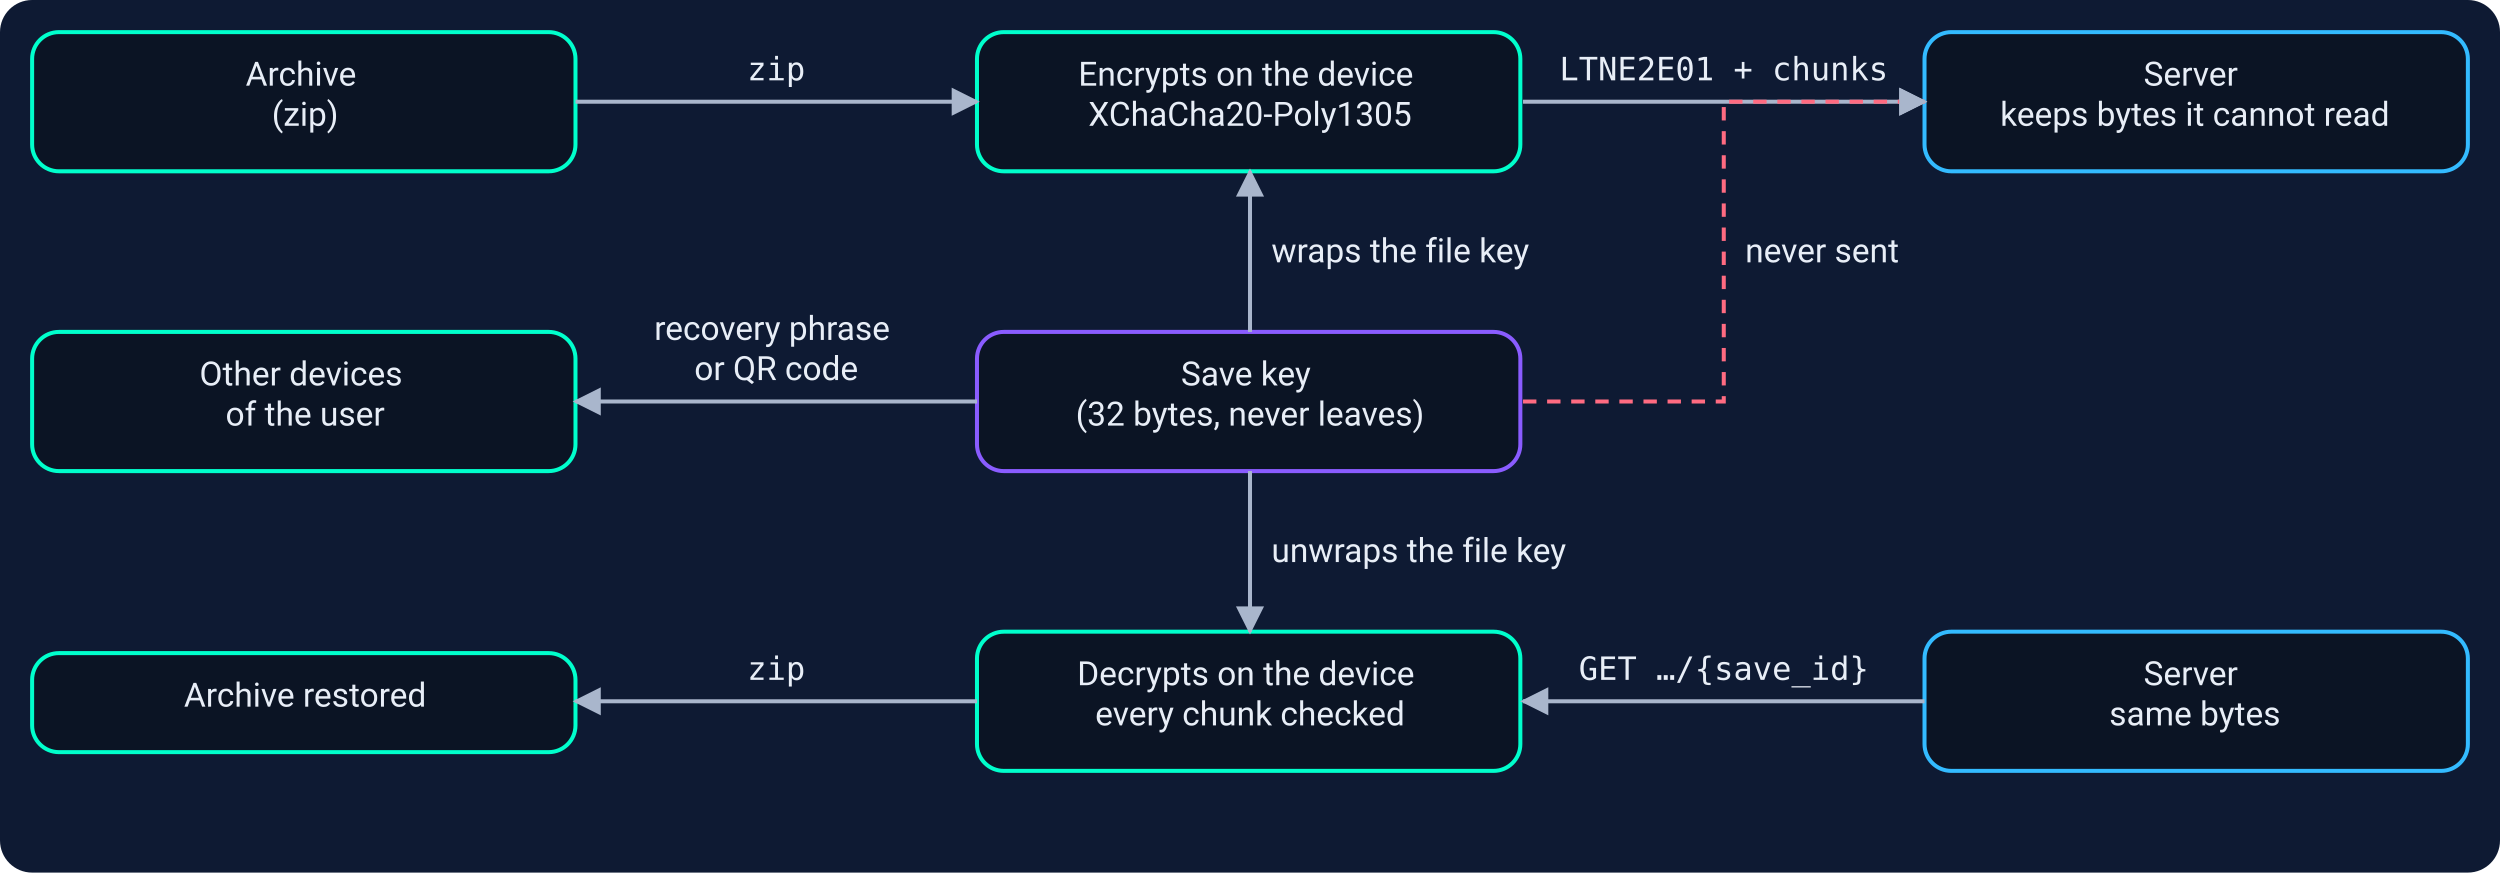
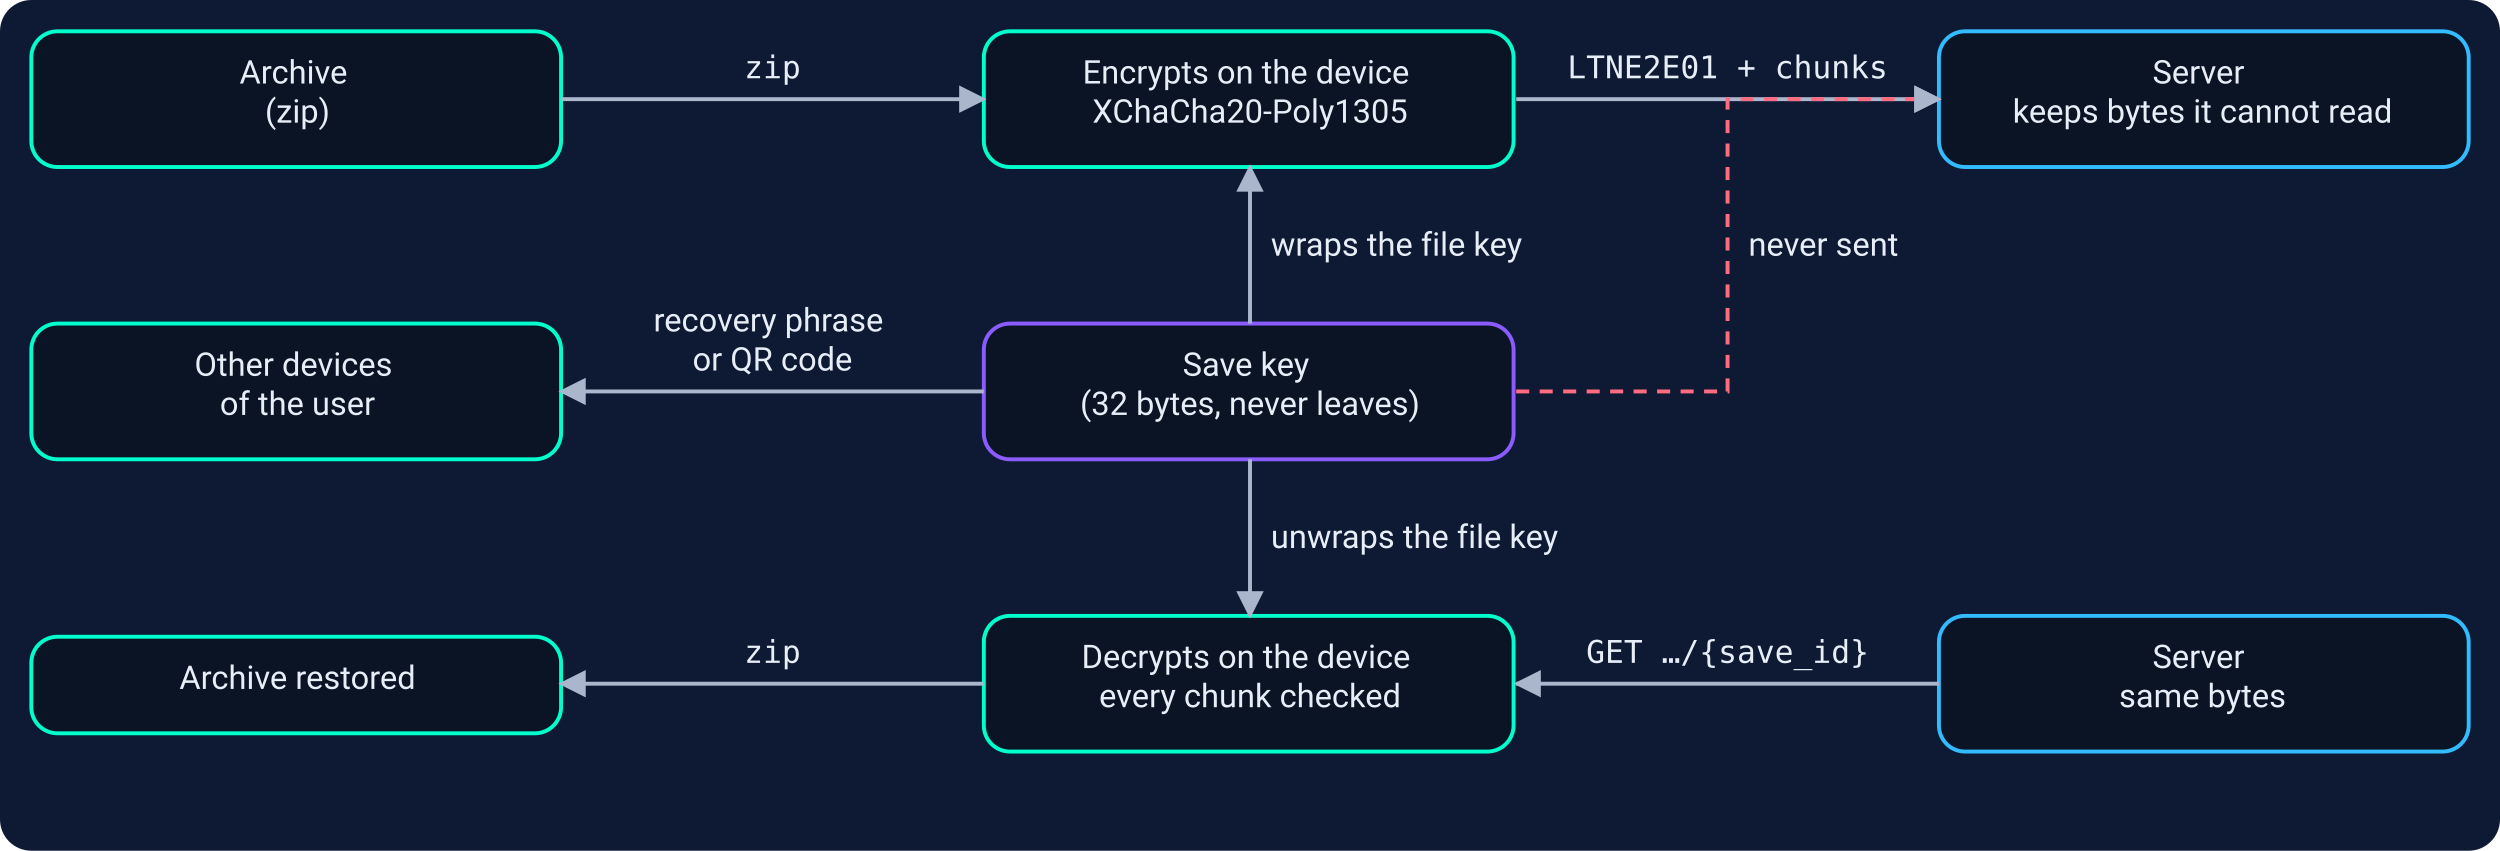
- <svg xmlns="http://www.w3.org/2000/svg" class="dg" viewBox="0 0 934 326" width="934" height="326" role="img" aria-label="An encrypted backup: the key stays on the user's devices">
+ <svg xmlns="http://www.w3.org/2000/svg" class="dg" viewBox="0 0 958 326" width="958" height="326" role="img" aria-label="An encrypted backup: the key stays on the user's devices">
  <style>svg{font-family:-apple-system,'Segoe UI',Roboto,Helvetica,Arial,sans-serif;font-size:12.5px}.mono{font-family:ui-monospace,SFMono-Regular,Menlo,Consolas,monospace;font-size:12px}.dg-bg{fill:#0e1a33}text{fill:#e8eef7}.dg-head{fill:#a9b6cc}.dg-life{stroke:#22324f;stroke-width:1.5;stroke-dasharray:3 5}.dg-actor{fill:#0b1424;stroke:#00ffcc;stroke-width:1.5}.dg-actortext{font-weight:600}.dg-msg{stroke:#a9b6cc;stroke-width:1.5;fill:none}.dg-dash{stroke-dasharray:5 4}.dg-badline{stroke:#ff6b81}.dg-halo{paint-order:stroke;stroke:#0e1a33;stroke-width:4px;stroke-linejoin:round}.dg-note{fill:#0b1424;stroke:#6f7e9c;stroke-width:1}text.dg-notetext{fill:#a9b6cc}.dg-sep{stroke:#22324f;stroke-width:1;stroke-dasharray:2 4}.dg-sepbg{fill:#0b1424;stroke:#33bbff;stroke-width:1}text.dg-septext{fill:#33bbff;font-weight:600}.dg-node{fill:#0b1424;stroke:#22324f;stroke-width:1.5}.dg-dev{stroke:#00ffcc}.dg-srv{stroke:#33bbff}.dg-key{stroke:#8a5cff}.dg-bad{stroke:#ff6b81}.dg-zone{fill:none;stroke:#22324f;stroke-width:1.5}text.dg-zonetext{fill:#00ffcc;font-weight:600}text.dg-ref{fill:#6f7e9c;font-size:11px}</style>
  <defs>
    <marker id="dg-arrow" viewBox="0 0 10 10" refX="9" refY="5" markerWidth="7" markerHeight="7" orient="auto-start-reverse">
      <path class="dg-head" d="M0 0L10 5L0 10z" />
    </marker>
  </defs>
-   <rect class="dg-bg" width="934" height="326" rx="12" />
+   <rect class="dg-bg" width="958" height="326" rx="12" />
  <rect class="dg-node dg-dev" x="12" y="12" width="203" height="52" rx="10" />
  <text class="dg-nodetext " x="114" y="32" text-anchor="middle">
    <tspan x="114" dy="0">Archive</tspan>
    <tspan x="114" dy="15">(zip)</tspan>
  </text>
-   <rect class="dg-node dg-dev" x="365" y="12" width="203" height="52" rx="10" />
-   <text class="dg-nodetext " x="467" y="32" text-anchor="middle">
-     <tspan x="467" dy="0">Encrypts on the device</tspan>
-     <tspan x="467" dy="15">XChaCha20-Poly1305</tspan>
+   <rect class="dg-node dg-dev" x="377" y="12" width="203" height="52" rx="10" />
+   <text class="dg-nodetext " x="479" y="32" text-anchor="middle">
+     <tspan x="479" dy="0">Encrypts on the device</tspan>
+     <tspan x="479" dy="15">XChaCha20-Poly1305</tspan>
  </text>
-   <rect class="dg-node dg-srv" x="719" y="12" width="203" height="52" rx="10" />
-   <text class="dg-nodetext " x="820" y="32" text-anchor="middle">
-     <tspan x="820" dy="0">Server</tspan>
-     <tspan x="820" dy="15">keeps bytes it cannot read</tspan>
+   <rect class="dg-node dg-srv" x="743" y="12" width="203" height="52" rx="10" />
+   <text class="dg-nodetext " x="844" y="32" text-anchor="middle">
+     <tspan x="844" dy="0">Server</tspan>
+     <tspan x="844" dy="15">keeps bytes it cannot read</tspan>
  </text>
  <rect class="dg-node dg-dev" x="12" y="124" width="203" height="52" rx="10" />
  <text class="dg-nodetext " x="114" y="144" text-anchor="middle">
    <tspan x="114" dy="0">Other devices</tspan>
    <tspan x="114" dy="15">of the user</tspan>
  </text>
-   <rect class="dg-node dg-key" x="365" y="124" width="203" height="52" rx="10" />
-   <text class="dg-nodetext " x="467" y="144" text-anchor="middle">
-     <tspan x="467" dy="0">Save key</tspan>
-     <tspan x="467" dy="15">(32 bytes, never leaves)</tspan>
+   <rect class="dg-node dg-key" x="377" y="124" width="203" height="52" rx="10" />
+   <text class="dg-nodetext " x="479" y="144" text-anchor="middle">
+     <tspan x="479" dy="0">Save key</tspan>
+     <tspan x="479" dy="15">(32 bytes, never leaves)</tspan>
  </text>
-   <rect class="dg-node dg-srv" x="719" y="236" width="203" height="52" rx="10" />
-   <text class="dg-nodetext " x="820" y="256" text-anchor="middle">
-     <tspan x="820" dy="0">Server</tspan>
-     <tspan x="820" dy="15">same bytes</tspan>
+   <rect class="dg-node dg-srv" x="743" y="236" width="203" height="52" rx="10" />
+   <text class="dg-nodetext " x="844" y="256" text-anchor="middle">
+     <tspan x="844" dy="0">Server</tspan>
+     <tspan x="844" dy="15">same bytes</tspan>
  </text>
-   <rect class="dg-node dg-dev" x="365" y="236" width="203" height="52" rx="10" />
-   <text class="dg-nodetext " x="467" y="256" text-anchor="middle">
-     <tspan x="467" dy="0">Decrypts on the device</tspan>
-     <tspan x="467" dy="15">every chunk checked</tspan>
+   <rect class="dg-node dg-dev" x="377" y="236" width="203" height="52" rx="10" />
+   <text class="dg-nodetext " x="479" y="256" text-anchor="middle">
+     <tspan x="479" dy="0">Decrypts on the device</tspan>
+     <tspan x="479" dy="15">every chunk checked</tspan>
  </text>
  <rect class="dg-node dg-dev" x="12" y="244" width="203" height="37" rx="10" />
  <text class="dg-nodetext " x="114" y="264" text-anchor="middle">
    <tspan x="114" dy="0">Archive restored</tspan>
  </text>
-   <path class="dg-msg" d="M215 38H365" fill="none" marker-end="url(#dg-arrow)" />
-   <text class="dg-label dg-halo mono" x="290" y="30" text-anchor="middle">
-     <tspan x="290" dy="0">zip</tspan>
+   <path class="dg-msg" d="M215 38H377" fill="none" marker-end="url(#dg-arrow)" />
+   <text class="dg-label dg-halo mono" x="296" y="30" text-anchor="middle">
+     <tspan x="296" dy="0">zip</tspan>
  </text>
-   <path class="dg-msg" d="M569 38H719" fill="none" marker-end="url(#dg-arrow)" />
-   <text class="dg-label dg-halo mono" x="644" y="30" text-anchor="middle">
-     <tspan x="644" dy="0">LTNE2E01 + chunks</tspan>
+   <path class="dg-msg" d="M581 38H743" fill="none" marker-end="url(#dg-arrow)" />
+   <text class="dg-label dg-halo mono" x="662" y="30" text-anchor="middle">
+     <tspan x="662" dy="0">LTNE2E01 + chunks</tspan>
  </text>
-   <path class="dg-msg" d="M467 124V64" fill="none" marker-end="url(#dg-arrow)" />
-   <text class="dg-label dg-halo " x="475" y="98" text-anchor="start">
-     <tspan x="475" dy="0">wraps the file key</tspan>
+   <path class="dg-msg" d="M479 124V64" fill="none" marker-end="url(#dg-arrow)" />
+   <text class="dg-label dg-halo " x="487" y="98" text-anchor="start">
+     <tspan x="487" dy="0">wraps the file key</tspan>
  </text>
-   <path class="dg-msg dg-dash dg-badline" d="M569 150H644V38H719" fill="none" marker-end="url(#dg-arrow)" />
-   <text class="dg-label dg-halo " x="652" y="98" text-anchor="start">
-     <tspan x="652" dy="0">never sent</tspan>
+   <path class="dg-msg dg-dash dg-badline" d="M581 150H662V38H743" fill="none" marker-end="url(#dg-arrow)" />
+   <text class="dg-label dg-halo " x="670" y="98" text-anchor="start">
+     <tspan x="670" dy="0">never sent</tspan>
  </text>
-   <path class="dg-msg" d="M365 150H215" fill="none" marker-end="url(#dg-arrow)" />
-   <text class="dg-label dg-halo " x="290" y="127" text-anchor="middle">
-     <tspan x="290" dy="0">recovery phrase</tspan>
-     <tspan x="290" dy="15">or QR code</tspan>
+   <path class="dg-msg" d="M377 150H215" fill="none" marker-end="url(#dg-arrow)" />
+   <text class="dg-label dg-halo " x="296" y="127" text-anchor="middle">
+     <tspan x="296" dy="0">recovery phrase</tspan>
+     <tspan x="296" dy="15">or QR code</tspan>
  </text>
-   <path class="dg-msg" d="M719 262H569" fill="none" marker-end="url(#dg-arrow)" />
-   <text class="dg-label dg-halo mono" x="644" y="254" text-anchor="middle">
-     <tspan x="644" dy="0">GET …/{save_id}</tspan>
+   <path class="dg-msg" d="M743 262H581" fill="none" marker-end="url(#dg-arrow)" />
+   <text class="dg-label dg-halo mono" x="662" y="254" text-anchor="middle">
+     <tspan x="662" dy="0">GET …/{save_id}</tspan>
  </text>
-   <path class="dg-msg" d="M467 176V236" fill="none" marker-end="url(#dg-arrow)" />
-   <text class="dg-label dg-halo " x="475" y="210" text-anchor="start">
-     <tspan x="475" dy="0">unwraps the file key</tspan>
+   <path class="dg-msg" d="M479 176V236" fill="none" marker-end="url(#dg-arrow)" />
+   <text class="dg-label dg-halo " x="487" y="210" text-anchor="start">
+     <tspan x="487" dy="0">unwraps the file key</tspan>
  </text>
-   <path class="dg-msg" d="M365 262H215" fill="none" marker-end="url(#dg-arrow)" />
-   <text class="dg-label dg-halo mono" x="290" y="254" text-anchor="middle">
-     <tspan x="290" dy="0">zip</tspan>
+   <path class="dg-msg" d="M377 262H215" fill="none" marker-end="url(#dg-arrow)" />
+   <text class="dg-label dg-halo mono" x="296" y="254" text-anchor="middle">
+     <tspan x="296" dy="0">zip</tspan>
  </text>
</svg>
